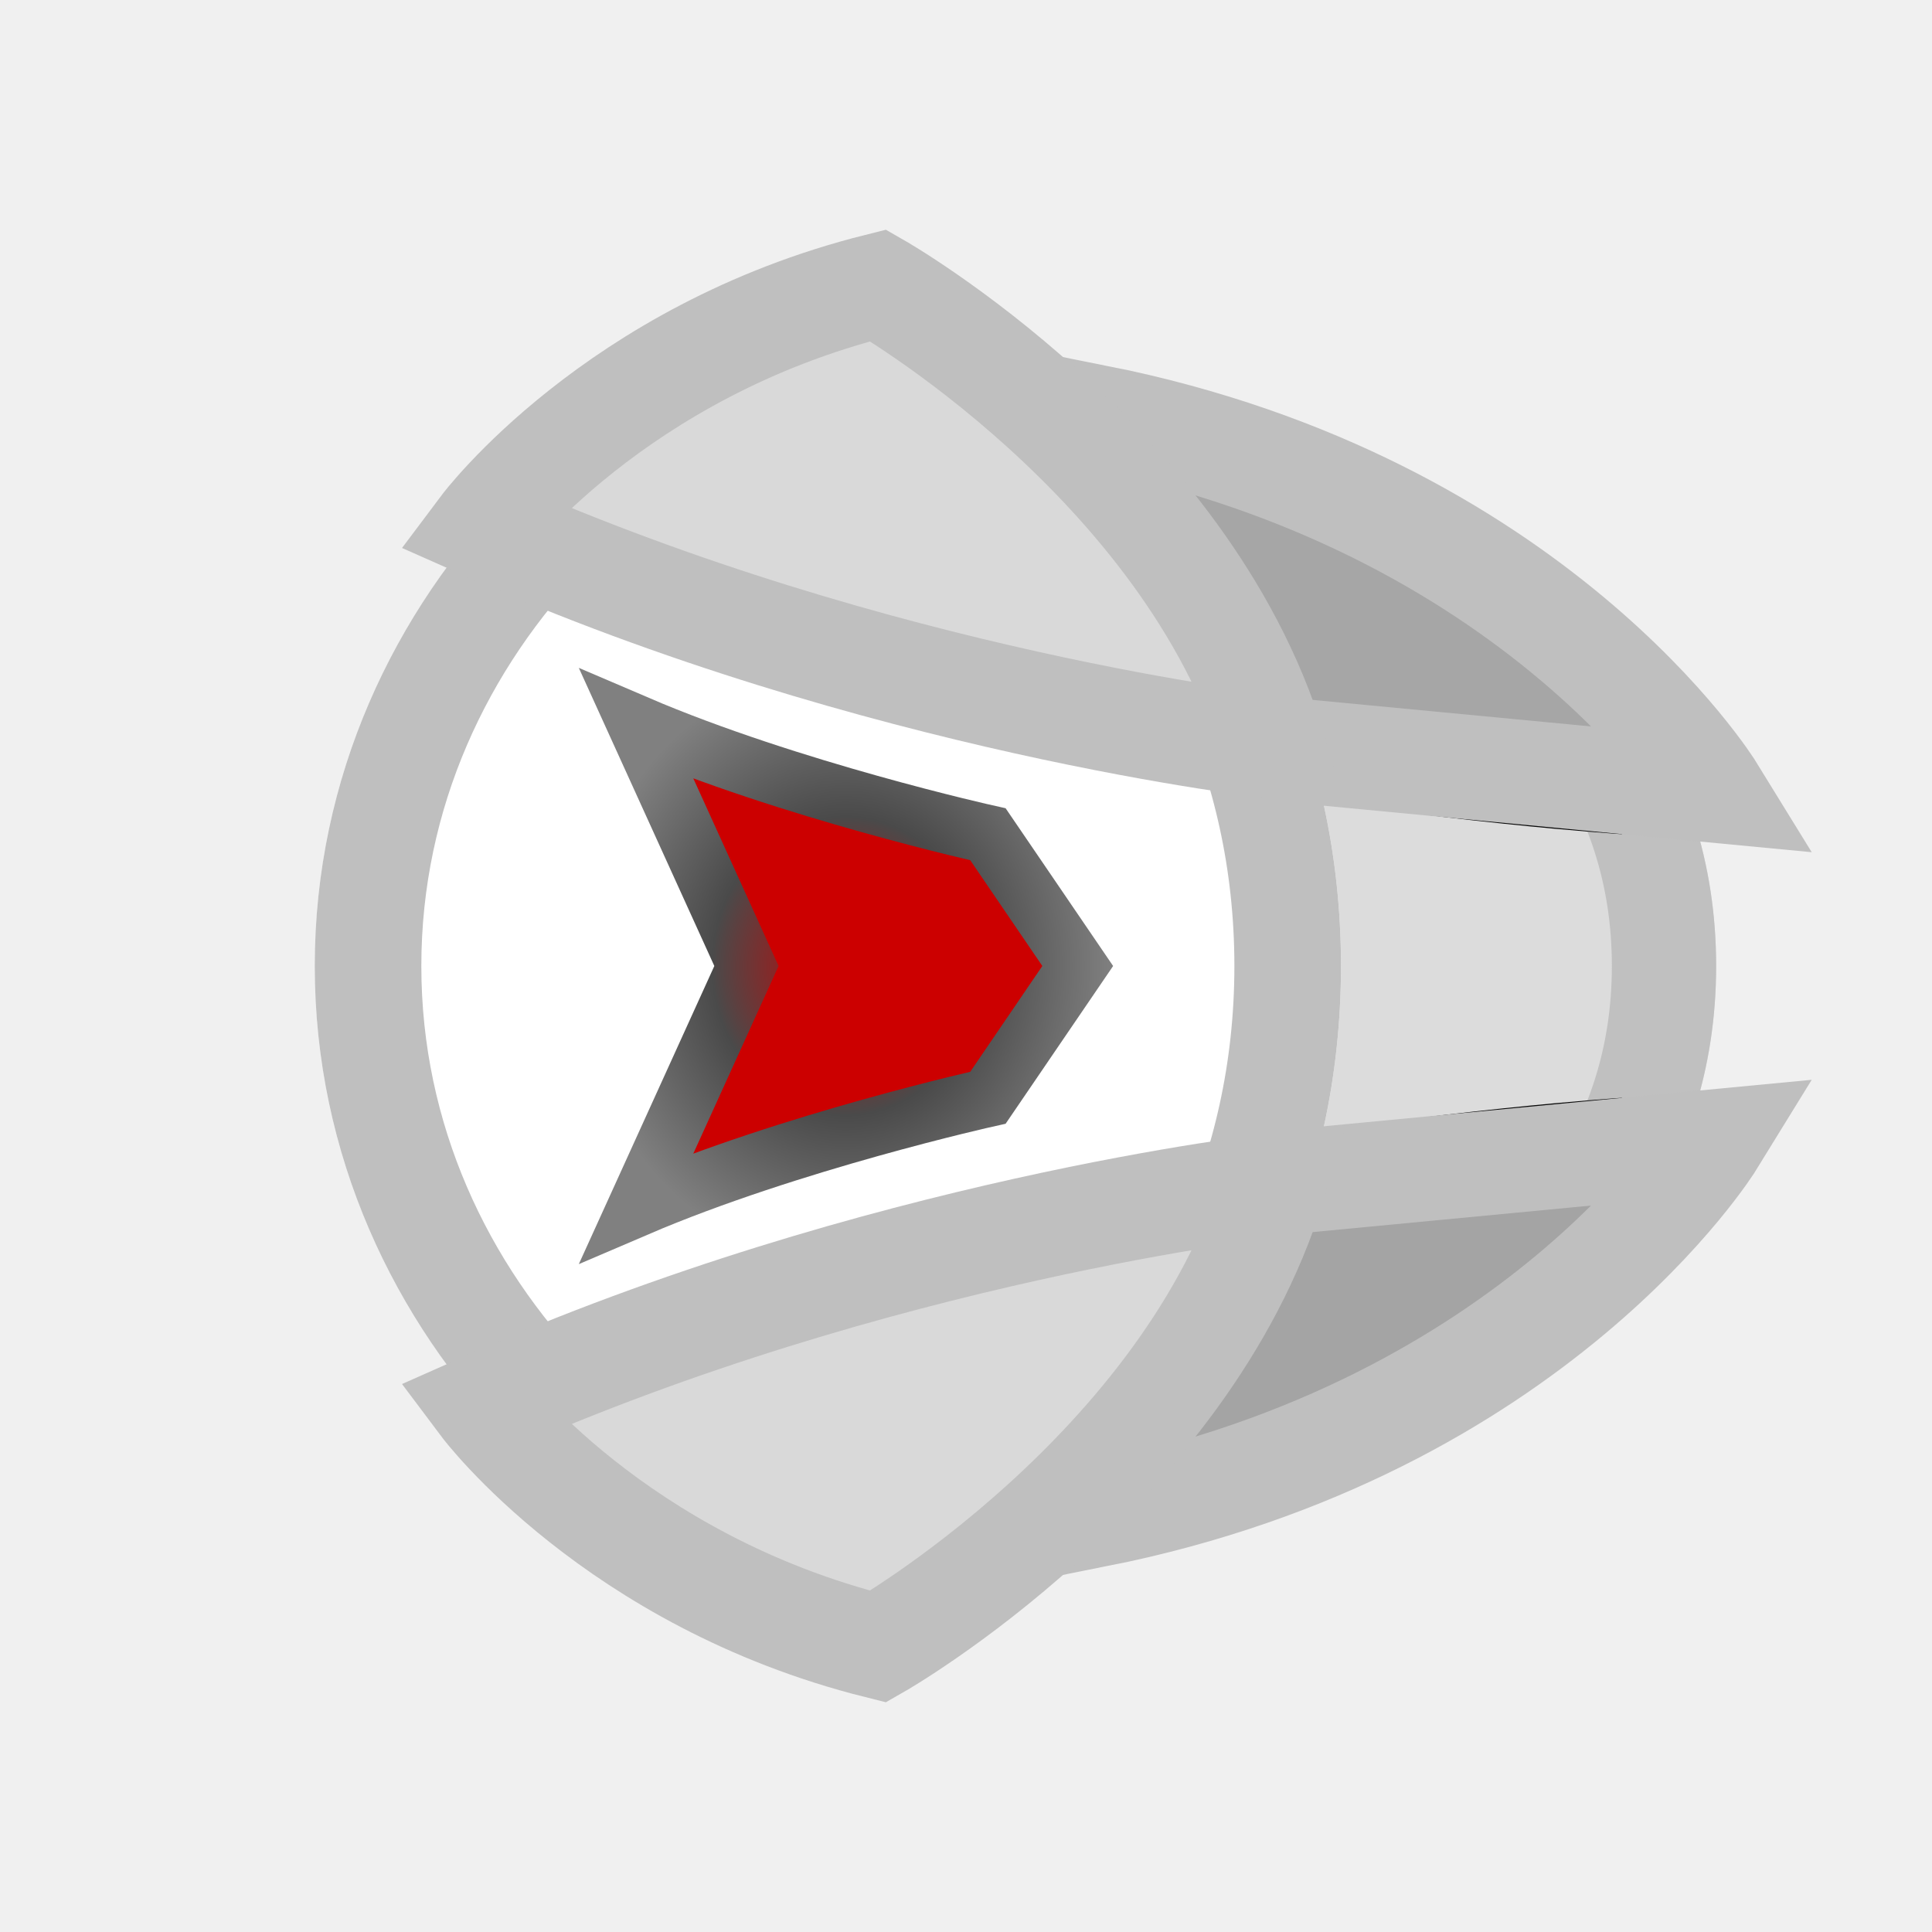
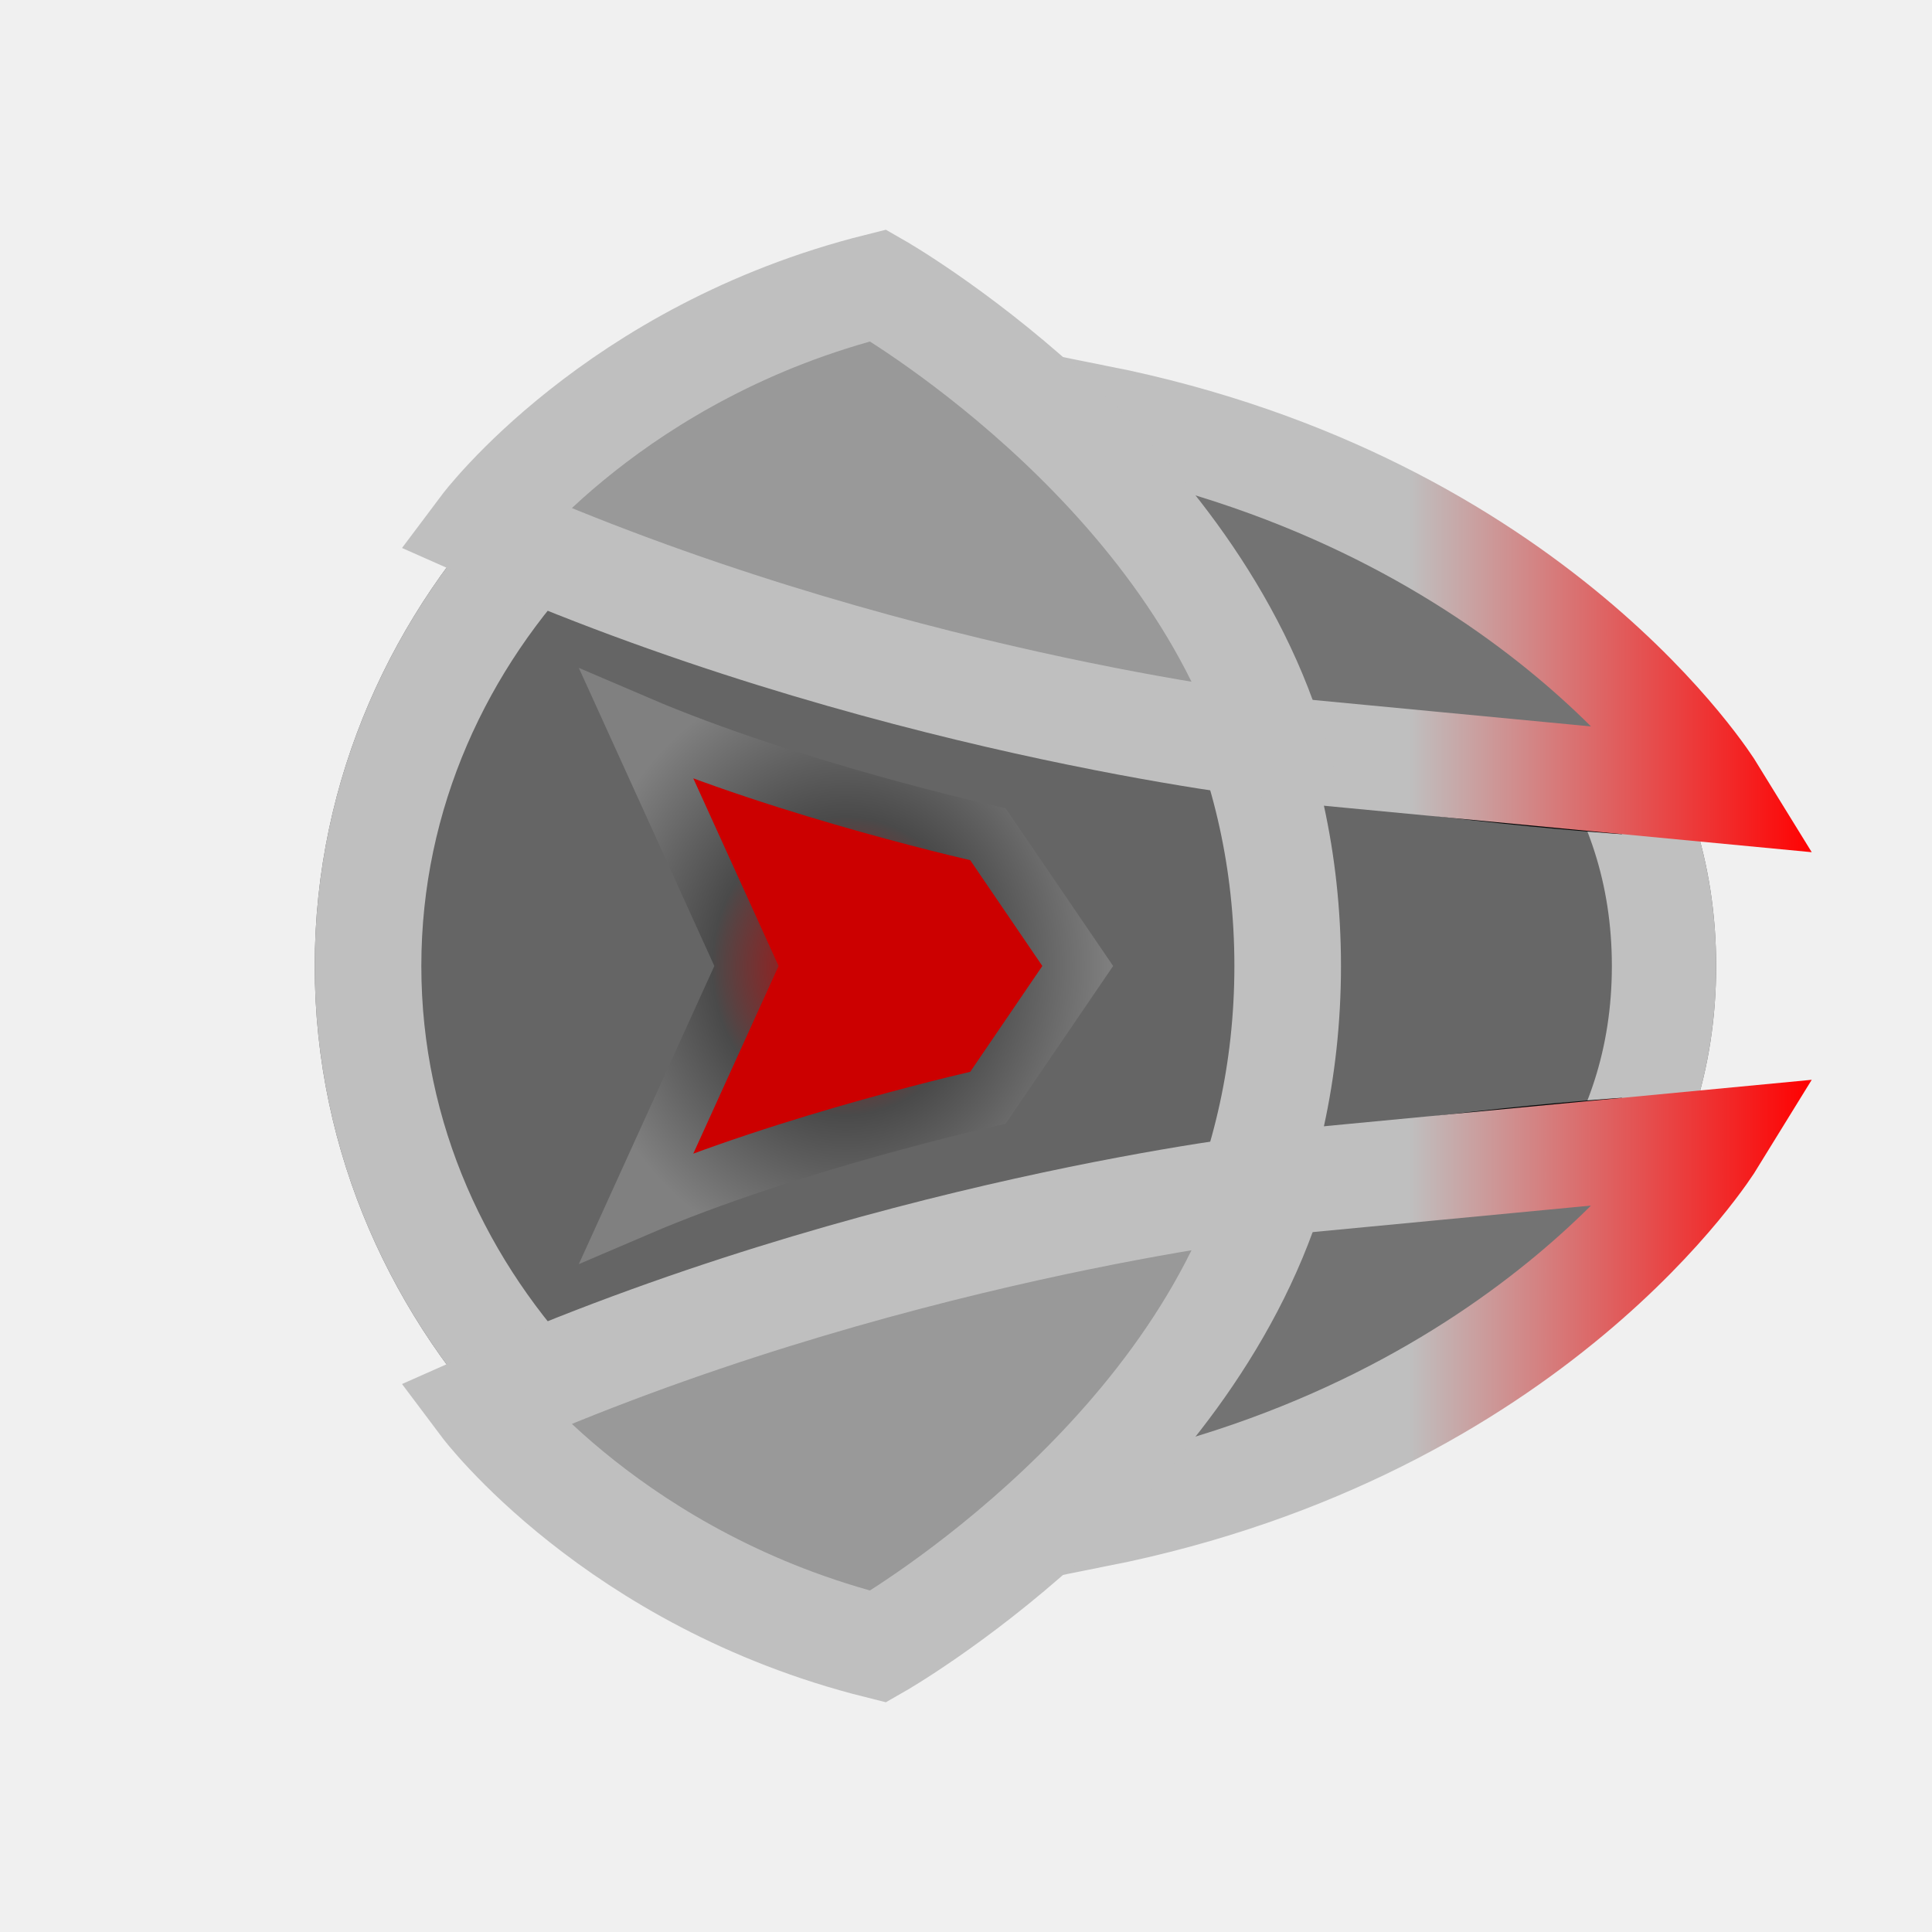
<svg xmlns="http://www.w3.org/2000/svg" xmlns:xlink="http://www.w3.org/1999/xlink" width="176" height="176" version="1.1" id="svg11">
  <defs id="defs5">
+     <linearGradient id="linearGradient7">
+       <stop style="stop-color:#bfbfbf;stop-opacity:1;" offset="0" id="stop8" />
+       <stop style="stop-color:#bfbfbf;stop-opacity:1;" offset="0.5" id="stop10" />
+       <stop style="stop-color:#ff0000;stop-opacity:1;" offset="1" id="stop9" />
+     </linearGradient>
+     <linearGradient id="linearGradient5">
+       <stop style="stop-color:#bfbfbf;stop-opacity:1;" offset="0" id="stop5" />
+       <stop style="stop-color:#bfbfbf;stop-opacity:1;" offset="0.5" id="stop7" />
+       <stop style="stop-color:#ff0202;stop-opacity:1;" offset="1" id="stop6" />
+     </linearGradient>
    <linearGradient id="linearGradient1">
      <stop style="stop-color:#cc0000;stop-opacity:1;" offset="0" id="stop1" />
      <stop style="stop-color:#4a4a4a;stop-opacity:1;" offset="0.5" id="stop3" />
      <stop style="stop-color:#808080;stop-opacity:1;" offset="1" id="stop2" />
    </linearGradient>
    <clipPath id="a">
      <path d="M188 128c0 80-69.756 119.362-69.756 119.362C64 244 8.638 193.922 8.638 128S64 12 118.244 8.638C118.244 8.638 188 48 188 128z" fill="#252525" fill-opacity=".601" stroke-width="12.537" id="path2" />
    </clipPath>
    <clipPath clipPathUnits="userSpaceOnUse" id="clipPath881">
      <path id="path883" d="M 53.111,88 C 53.111,41.959 80,32 80,32 111.218,33.935 156.336,50.061 156.336,88 156.336,125.939 111.218,142.065 80,144 80,144 53.111,134.041 53.111,88 Z" style="fill:#252525;fill-opacity:0.601;stroke-width:7.215" />
    </clipPath>
    <radialGradient xlink:href="#linearGradient1" id="radialGradient2" cx="77.065" cy="88" fx="77.065" fy="88" r="24.337" gradientTransform="matrix(1,0,0,1.115927,0,-10.20159)" gradientUnits="userSpaceOnUse" />
+     <linearGradient xlink:href="#linearGradient5" id="linearGradient6" x1="91.725" y1="54.567" x2="165.044" y2="54.567" gradientUnits="userSpaceOnUse" />
+     <linearGradient xlink:href="#linearGradient7" id="linearGradient9" x1="91.725" y1="121.433" x2="165.044" y2="121.433" gradientUnits="userSpaceOnUse" />
  </defs>
-   <path style="fill:#d8d8d8;fill-opacity:0.833;stroke-width:19;stroke:#c0c0c0;stroke-opacity:1;stroke-miterlimit:4;stroke-dasharray:none" d="M 53.111,88 C 53.111,41.959 80,32 80,32 111.218,33.935 156.336,50.061 156.336,88 156.336,125.939 111.218,142.065 80,144 80,144 53.111,134.041 53.111,88 Z" id="path879" clip-path="url(#clipPath881)" />
-   <path d="M188 128c0 80-69.756 119.362-69.756 119.362C64 244 8.638 193.922 8.638 128S64 12 118.244 8.638C118.244 8.638 188 48 188 128z" clip-path="url(#a)" transform="matrix(.52122 0 0 .52122 24.17 21.284)" fill="#252525" stroke="#090909" stroke-width="37.259" id="path7" style="stroke-width:37.259;stroke-miterlimit:4;stroke-dasharray:none;fill:#ffffff;fill-opacity:1;stroke:#bfbfbf;stroke-opacity:1" />
+   <path style="fill:#4c4c4c;fill-opacity:0.833;stroke-width:19;stroke:#c0c0c0;stroke-opacity:1;stroke-miterlimit:4;stroke-dasharray:none" d="M 53.111,88 C 53.111,41.959 80,32 80,32 111.218,33.935 156.336,50.061 156.336,88 156.336,125.939 111.218,142.065 80,144 80,144 53.111,134.041 53.111,88 Z" id="path879" clip-path="url(#clipPath881)" />
+   <path d="M188 128c0 80-69.756 119.362-69.756 119.362C64 244 8.638 193.922 8.638 128S64 12 118.244 8.638C118.244 8.638 188 48 188 128z" clip-path="url(#a)" transform="matrix(.52122 0 0 .52122 24.17 21.284)" fill="#252525" stroke="#090909" stroke-width="37.259" id="path7" style="stroke-width:37.259;stroke-miterlimit:4;stroke-dasharray:none;fill:#656565;fill-opacity:1;stroke:#bfbfbf;stroke-opacity:1" />
  <g transform="matrix(1,0,0,-1,0,174.2135)" id="g848">
    <g id="g855">
      <g transform="matrix(1,0,0,-1,0,172.4271)" id="g844" style="">
        <path style="fill:none;stroke:#090909;stroke-width:8;stroke-linecap:butt;stroke-linejoin:miter;stroke-miterlimit:4;stroke-dasharray:none;stroke-opacity:1" d="m 48,46.214 c 36,20 100,24 100,24" id="path835" />
      </g>
      <path id="path846" d="m 48,46.214 c 36,20 100,24 100,24" style="fill:none;stroke:#090909;stroke-width:8;stroke-linecap:butt;stroke-linejoin:miter;stroke-miterlimit:4;stroke-dasharray:none;stroke-opacity:1" />
    </g>
  </g>
  <path style="fill:#cc0000;stroke:url(#radialGradient2);stroke-width:5.329;fill-opacity:1" id="path885" d="M 98.178,87.999 90,100 c 0,0 -18,4 -32,10 L 68,87.999 58,66 c 14,6 32,10 32,10 z" />
-   <path style="fill:#a6a6a6;fill-opacity:1;stroke:#bfbfbf;stroke-width:9.5;stroke-linecap:butt;stroke-linejoin:miter;stroke-miterlimit:4;stroke-dasharray:none;stroke-opacity:1" d="M 114,68 100,38 c 40,8 56,34 56,34 z" id="path895" />
-   <path id="path897" d="m 114,108 -14,30 c 40,-8 56,-34 56,-34 z" style="fill:#a4a4a4;fill-opacity:1;stroke:#bfbfbf;stroke-width:9.5;stroke-linecap:butt;stroke-linejoin:miter;stroke-miterlimit:4;stroke-dasharray:none;stroke-opacity:1" />
+   <path style="fill:#737373;fill-opacity:1;stroke:url(#linearGradient6);stroke-width:9.5;stroke-linecap:butt;stroke-linejoin:miter;stroke-miterlimit:4;stroke-dasharray:none;stroke-opacity:1" d="M 114,68 100,38 c 40,8 56,34 56,34 z" id="path895" />
+   <path id="path897" d="m 114,108 -14,30 c 40,-8 56,-34 56,-34 z" style="fill:#737373;fill-opacity:1;stroke:url(#linearGradient9);stroke-width:9.5;stroke-linecap:butt;stroke-linejoin:miter;stroke-miterlimit:4;stroke-dasharray:none;stroke-opacity:1" />
  <g id="g893">
-     <path id="path887" d="m 116,68 c 0,0 -36,-4 -72,-20 0,0 12,-16 36,-22 0,0 28,16 36,42 z" style="fill:#d9d9d9;fill-opacity:1;stroke:#bfbfbf;stroke-width:9.5;stroke-linecap:butt;stroke-linejoin:miter;stroke-miterlimit:4;stroke-dasharray:none;stroke-opacity:1" />
-     <path style="fill:#d9d9d9;fill-opacity:1;stroke:#bfbfbf;stroke-width:9.5;stroke-linecap:butt;stroke-linejoin:miter;stroke-miterlimit:4;stroke-dasharray:none;stroke-opacity:1" d="m 116,108 c 0,0 -36,4 -72,20 0,0 12,16 36,22 0,0 28,-16 36,-42 z" id="path889" />
+     <path id="path887" d="m 116,68 c 0,0 -36,-4 -72,-20 0,0 12,-16 36,-22 0,0 28,16 36,42 z" style="fill:#999999;fill-opacity:1;stroke:#bfbfbf;stroke-width:9.5;stroke-linecap:butt;stroke-linejoin:miter;stroke-miterlimit:4;stroke-dasharray:none;stroke-opacity:1" />
+     <path style="fill:#999999;fill-opacity:1;stroke:#bfbfbf;stroke-width:9.5;stroke-linecap:butt;stroke-linejoin:miter;stroke-miterlimit:4;stroke-dasharray:none;stroke-opacity:1" d="m 116,108 c 0,0 -36,4 -72,20 0,0 12,16 36,22 0,0 28,-16 36,-42 z" id="path889" />
  </g>
</svg>
